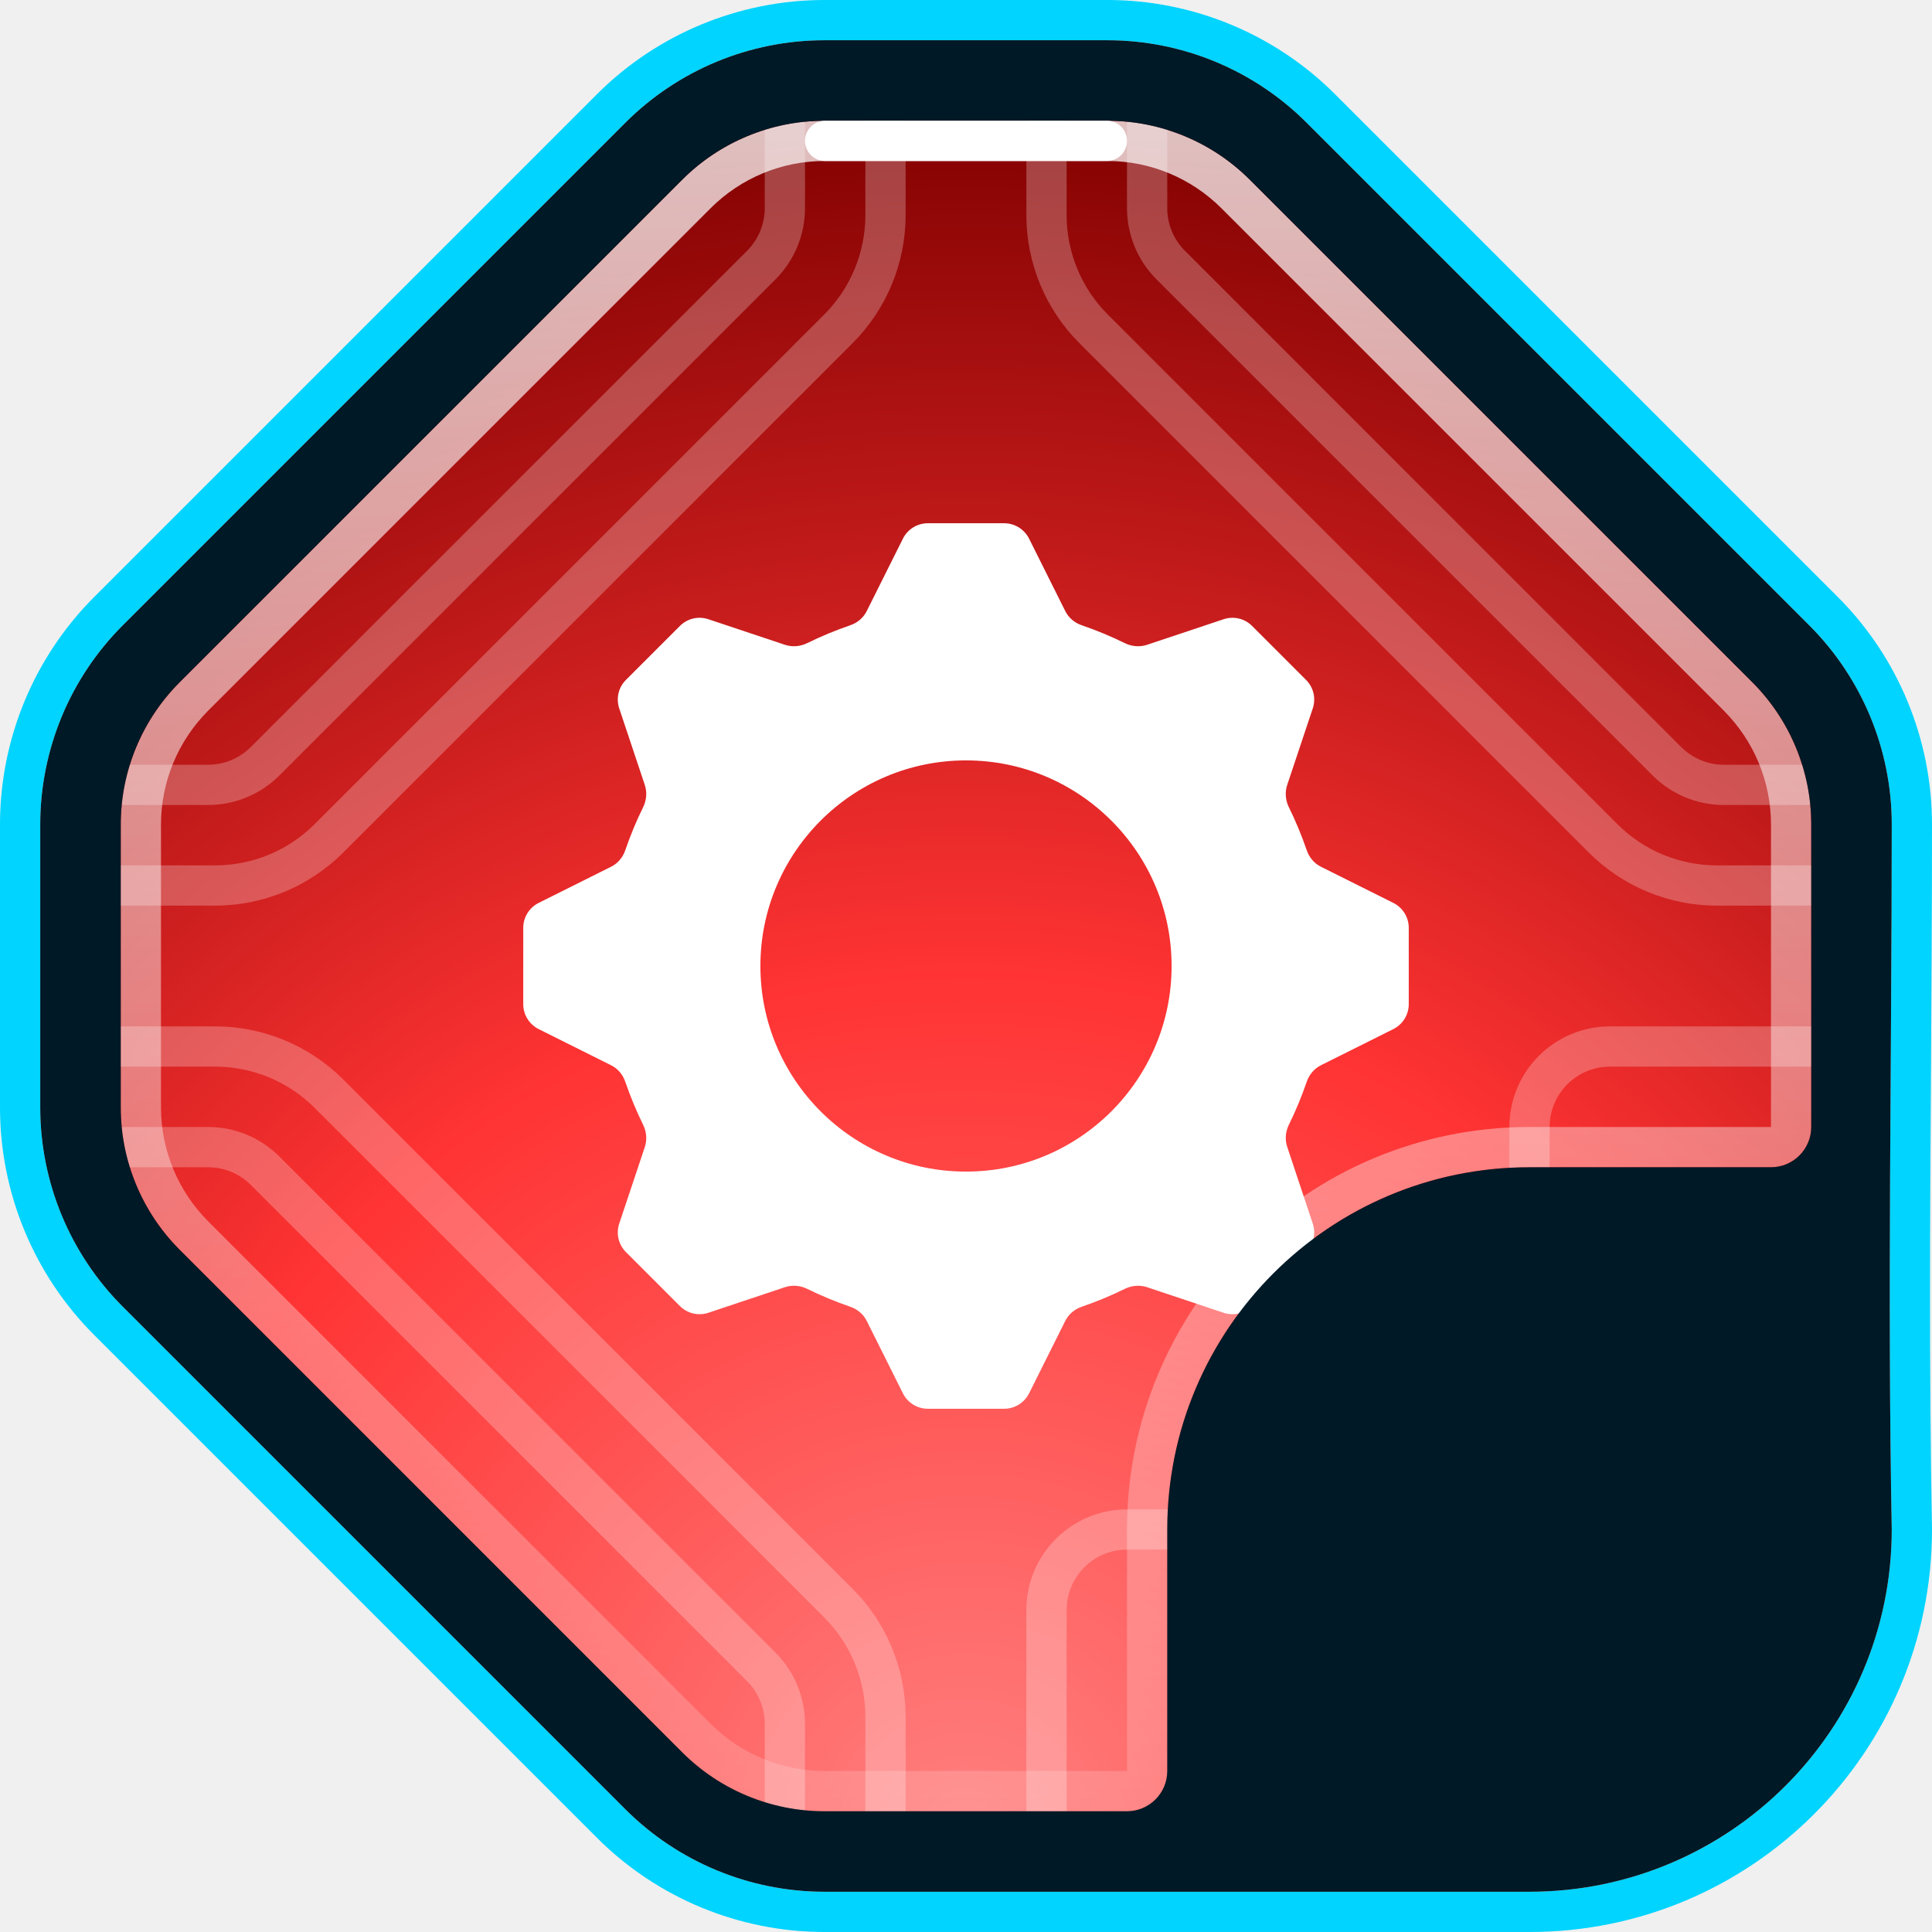
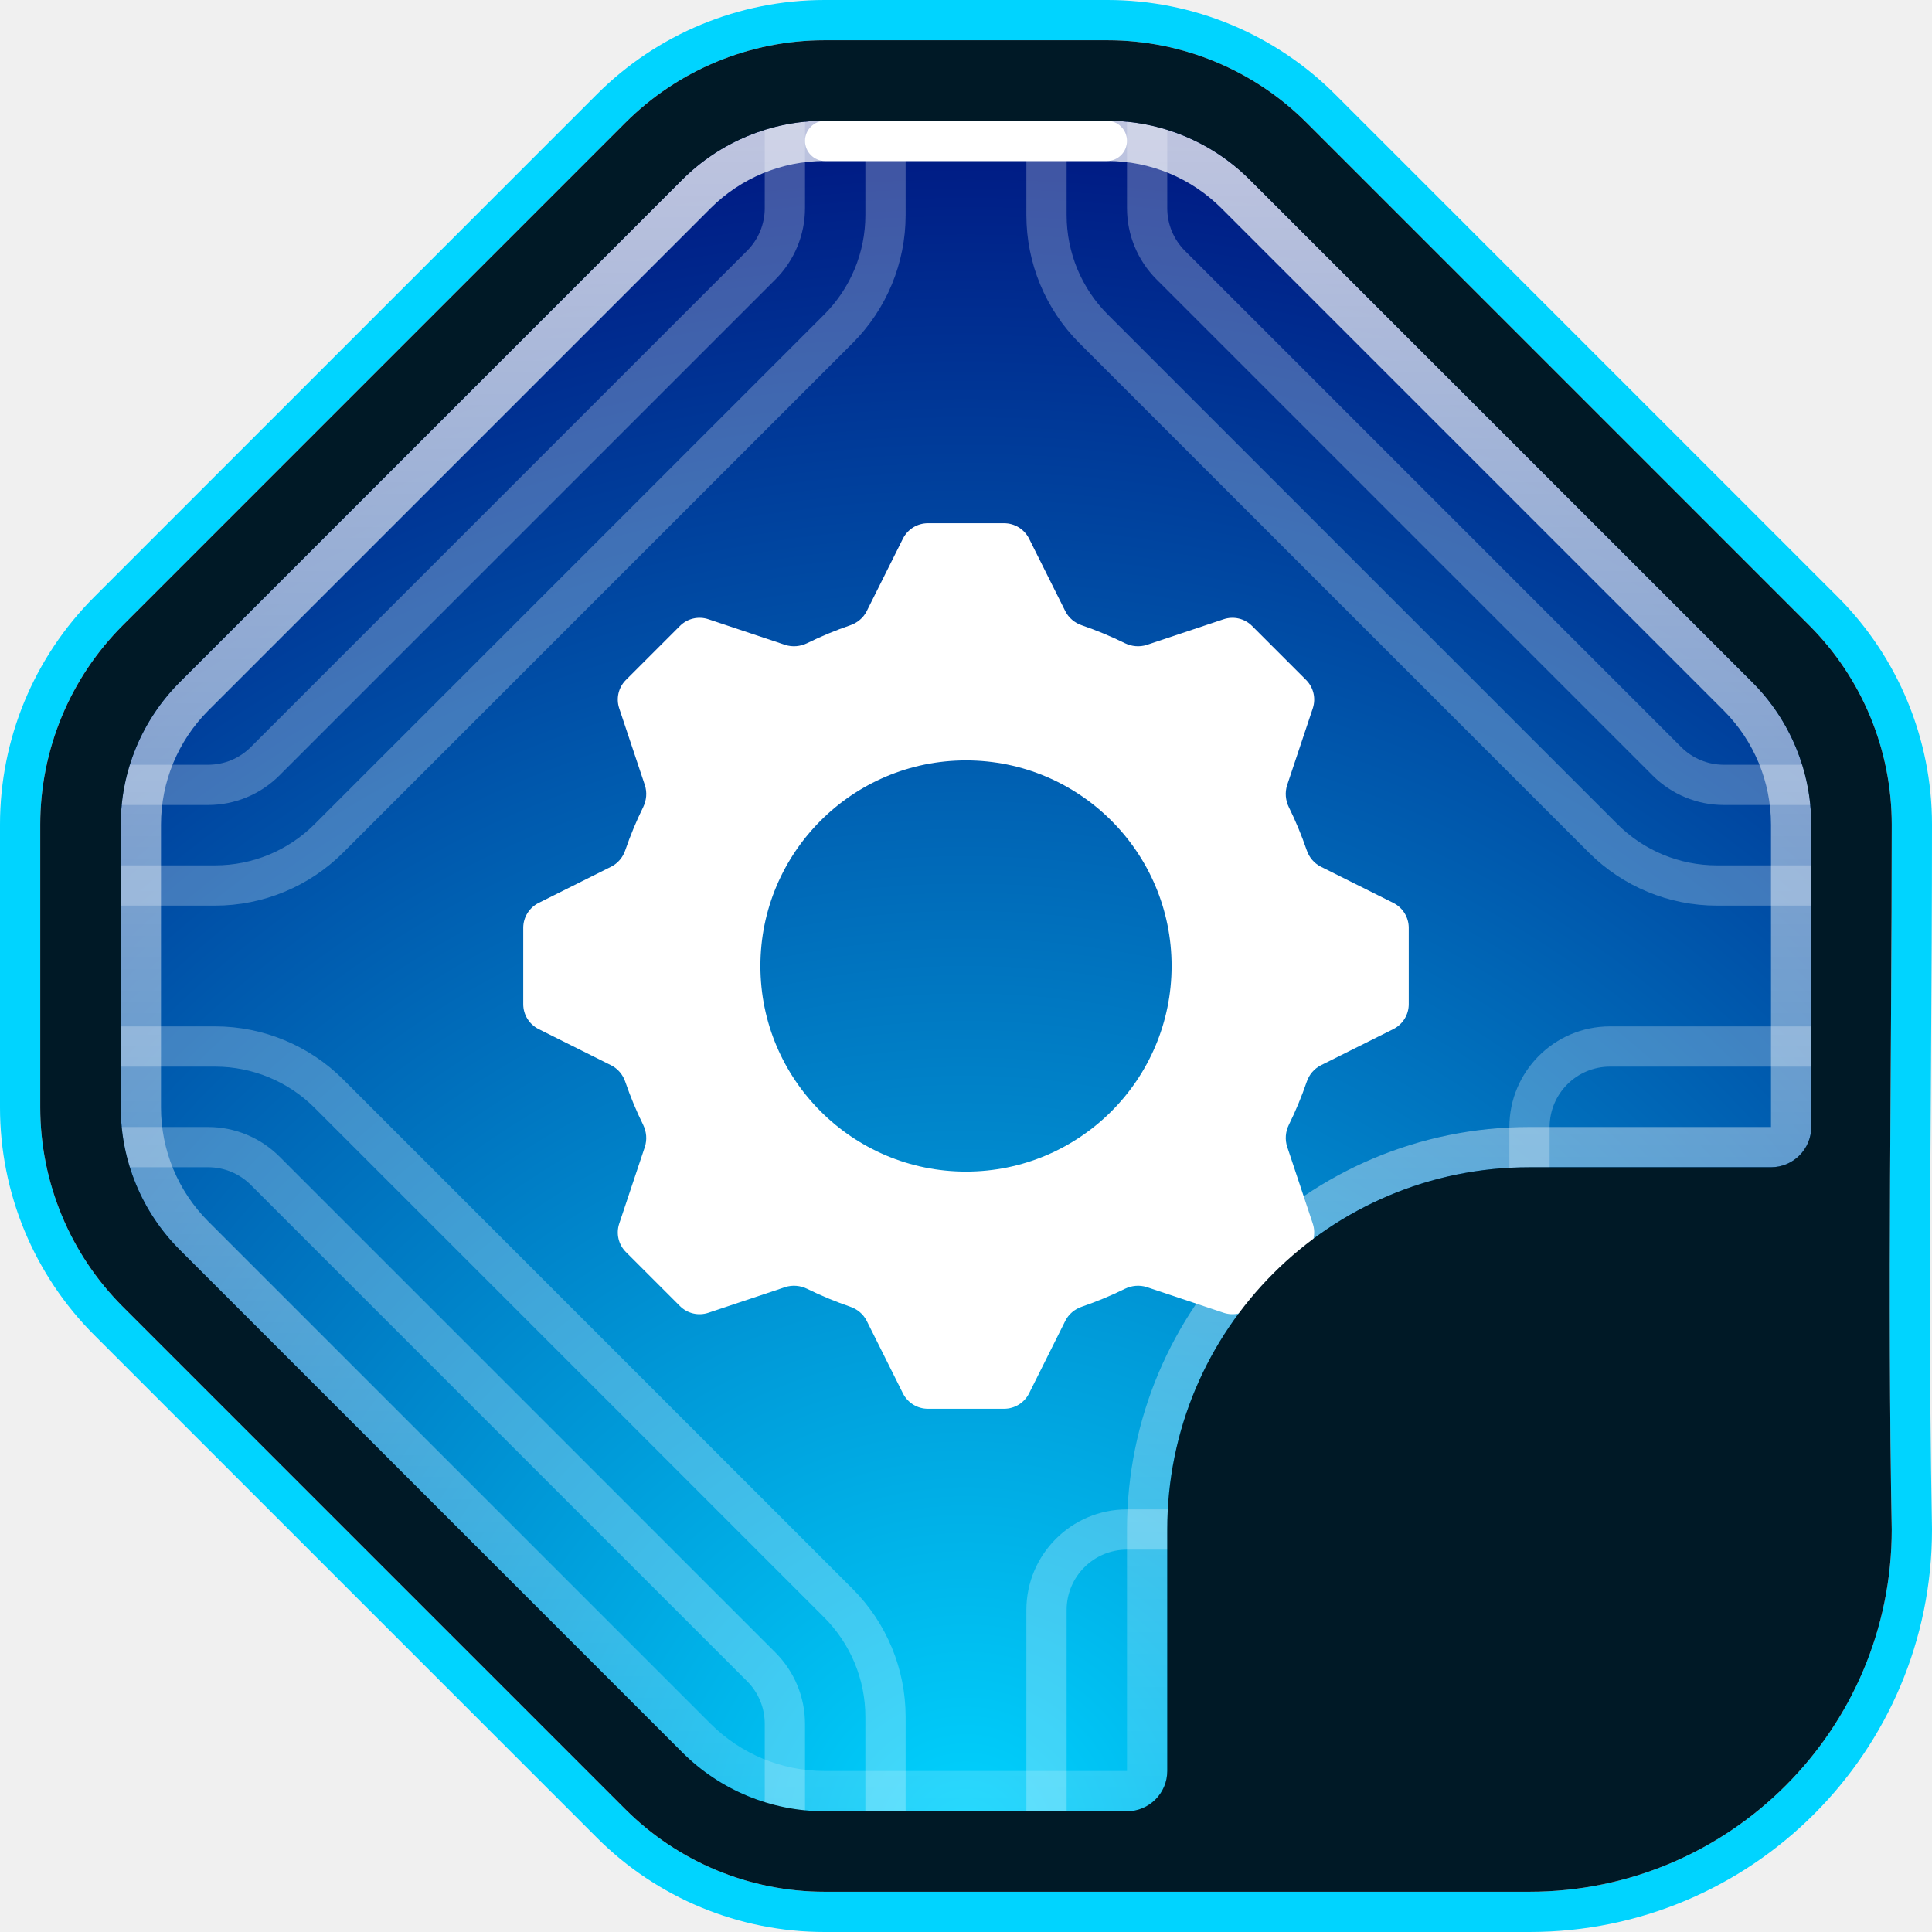
<svg xmlns="http://www.w3.org/2000/svg" width="24" height="24" viewBox="0 0 24 24" fill="none">
  <path fill-rule="evenodd" clip-rule="evenodd" d="M24 19C24 21.761 21.761 24 19 24H10.243C9.182 24 8.164 23.579 7.414 22.828L1.172 16.586C0.421 15.836 0 14.818 0 13.757V10.243C0 9.182 0.421 8.164 1.172 7.414L7.414 1.172C8.164 0.421 9.182 0 10.243 0H13.757C14.818 0 15.836 0.421 16.586 1.172L22.828 7.414C23.579 8.164 24 9.182 24 10.243C24 11.222 23.994 12.198 23.988 13.173C23.975 15.116 23.963 17.052 24 18.991L24 19ZM23.5 19C23.463 17.055 23.475 15.108 23.488 13.161C23.494 12.188 23.5 11.215 23.5 10.243C23.5 9.314 23.131 8.424 22.475 7.768L16.232 1.525C15.576 0.869 14.686 0.5 13.757 0.5H10.243C9.314 0.5 8.424 0.869 7.768 1.525L1.525 7.768C0.869 8.424 0.5 9.314 0.5 10.243V13.757C0.5 14.686 0.869 15.576 1.525 16.232L7.768 22.475C8.424 23.131 9.314 23.5 10.243 23.5H19C21.485 23.5 23.5 21.485 23.5 19Z" fill="#00D4FF" />
  <path d="M8.121 1.879L1.879 8.121C1.316 8.684 1 9.447 1 10.243V13.757C1 14.553 1.316 15.316 1.879 15.879L8.121 22.121C8.684 22.684 9.447 23 10.243 23H13.757C14.553 23 15.316 22.684 15.879 22.121L22.121 15.879C22.684 15.316 23 14.553 23 13.757V10.243C23 9.447 22.684 8.684 22.121 8.121L15.879 1.879C15.316 1.316 14.553 1 13.757 1H10.243C9.447 1 8.684 1.316 8.121 1.879Z" fill="url(#paint0_radial_5931_37321)" />
  <path fill-rule="evenodd" clip-rule="evenodd" d="M10 1V2.586C10 2.917 9.868 3.235 9.634 3.47L3.47 9.634C3.235 9.868 2.917 10 2.586 10H1V9.5H2.586C2.785 9.5 2.975 9.421 3.116 9.28L9.28 3.116C9.421 2.975 9.5 2.785 9.5 2.586V1H10ZM14 1V2.586C14 2.917 14.132 3.235 14.366 3.47L20.53 9.634C20.765 9.868 21.083 10 21.414 10H23V9.5H21.414C21.215 9.5 21.024 9.421 20.884 9.28L14.72 3.116C14.579 2.975 14.5 2.785 14.5 2.586V1H14ZM10 21.414V23H9.5V21.414C9.5 21.215 9.421 21.024 9.28 20.884L3.116 14.72C2.975 14.579 2.785 14.5 2.586 14.5H1V14H2.586C2.917 14 3.235 14.132 3.47 14.366L9.634 20.53C9.868 20.765 10 21.083 10 21.414ZM11.25 1V2.672C11.25 3.268 11.013 3.841 10.591 4.263L4.263 10.591C3.841 11.013 3.268 11.25 2.672 11.25H1V10.75H2.672C3.136 10.75 3.581 10.566 3.909 10.237L10.237 3.909C10.566 3.581 10.75 3.136 10.75 2.672V1H11.25ZM12.75 2.672V1H13.25V2.672C13.25 3.136 13.434 3.581 13.763 3.909L20.091 10.237C20.419 10.566 20.864 10.75 21.328 10.75H23V11.25H21.328C20.732 11.25 20.159 11.013 19.737 10.591L13.409 4.263C12.987 3.841 12.75 3.268 12.75 2.672ZM11.25 23V21.328C11.25 20.732 11.013 20.159 10.591 19.737L4.263 13.409C3.841 12.987 3.268 12.75 2.672 12.75H1V13.25H2.672C3.136 13.25 3.581 13.434 3.909 13.763L10.237 20.091C10.566 20.419 10.75 20.864 10.75 21.328V23H11.25ZM12.75 20V23H13.25V20C13.25 19.586 13.586 19.25 14 19.25H15V18.75H14C13.31 18.75 12.75 19.31 12.75 20ZM20 12.75C19.31 12.75 18.75 13.31 18.75 14V15H19.25V14C19.25 13.586 19.586 13.25 20 13.25H23V12.75H20Z" fill="white" fill-opacity="0.25" />
  <path fill-rule="evenodd" clip-rule="evenodd" d="M10.243 2C9.712 2 9.204 2.211 8.828 2.586L2.586 8.828C2.211 9.204 2 9.712 2 10.243V13.757C2 14.288 2.211 14.796 2.586 15.172L8.828 21.414C9.204 21.789 9.712 22 10.243 22H14V19C14 16.239 16.239 14 19 14H22V10.243C22 9.712 21.789 9.204 21.414 8.828L15.172 2.586C14.796 2.211 14.288 2 13.757 2H10.243ZM10.243 1.5C9.58 1.5 8.944 1.763 8.475 2.232L2.232 8.475C1.763 8.944 1.5 9.58 1.5 10.243V13.757C1.5 14.42 1.763 15.056 2.232 15.525L8.475 21.768C8.944 22.237 9.58 22.5 10.243 22.5H14C14.276 22.5 14.5 22.276 14.5 22V19C14.5 16.515 16.515 14.5 19 14.5H22C22.276 14.5 22.5 14.276 22.5 14V10.243C22.5 9.58 22.237 8.944 21.768 8.475L15.525 2.232C15.056 1.763 14.42 1.5 13.757 1.5H10.243Z" fill="url(#paint1_linear_5931_37321)" />
  <path fill-rule="evenodd" clip-rule="evenodd" d="M11.525 6.5C11.395 6.5 11.276 6.574 11.217 6.69L10.767 7.591C10.725 7.675 10.65 7.738 10.56 7.768C10.377 7.831 10.198 7.905 10.026 7.99C9.941 8.031 9.844 8.04 9.754 8.011L8.799 7.692C8.675 7.651 8.539 7.683 8.447 7.775L7.775 8.447C7.683 8.539 7.651 8.675 7.692 8.799L8.011 9.754C8.04 9.844 8.031 9.941 7.99 10.026C7.905 10.198 7.831 10.377 7.768 10.56C7.738 10.65 7.675 10.725 7.591 10.767L6.69 11.217C6.574 11.276 6.5 11.395 6.5 11.525V12.475C6.5 12.605 6.574 12.724 6.69 12.783L7.591 13.233C7.675 13.275 7.738 13.35 7.768 13.44C7.831 13.623 7.905 13.802 7.99 13.974C8.031 14.059 8.04 14.156 8.011 14.246L7.692 15.201C7.651 15.325 7.683 15.461 7.775 15.553L8.447 16.225C8.539 16.317 8.675 16.349 8.799 16.308L9.754 15.989C9.844 15.96 9.942 15.969 10.026 16.01C10.198 16.095 10.377 16.169 10.56 16.232C10.65 16.262 10.725 16.325 10.767 16.409L11.217 17.31C11.276 17.426 11.395 17.5 11.525 17.5H12.475C12.605 17.5 12.724 17.426 12.783 17.31L13.233 16.409C13.275 16.325 13.35 16.262 13.44 16.232C13.623 16.169 13.802 16.095 13.974 16.01C14.059 15.969 14.156 15.96 14.246 15.989L15.201 16.308C15.325 16.349 15.461 16.317 15.553 16.225L16.225 15.553C16.317 15.461 16.349 15.325 16.308 15.201L15.99 14.246C15.96 14.156 15.969 14.058 16.01 13.974C16.095 13.802 16.169 13.623 16.232 13.44C16.262 13.35 16.325 13.275 16.409 13.233L17.31 12.783C17.426 12.724 17.5 12.605 17.5 12.475V11.525C17.5 11.395 17.426 11.276 17.31 11.217L16.409 10.767C16.325 10.725 16.262 10.65 16.232 10.56C16.169 10.377 16.095 10.198 16.01 10.026C15.969 9.942 15.96 9.844 15.989 9.754L16.308 8.799C16.349 8.675 16.317 8.539 16.225 8.447L15.553 7.775C15.461 7.683 15.325 7.651 15.201 7.692L14.246 8.011C14.156 8.04 14.059 8.031 13.974 7.99C13.802 7.905 13.623 7.831 13.44 7.768C13.35 7.738 13.275 7.675 13.233 7.591L12.783 6.69C12.724 6.574 12.605 6.5 12.475 6.5H11.525ZM12 14.554C13.41 14.554 14.554 13.41 14.554 12C14.554 10.59 13.41 9.446 12 9.446C10.59 9.446 9.446 10.59 9.446 12C9.446 13.41 10.59 14.554 12 14.554Z" fill="white" />
  <path fill-rule="evenodd" clip-rule="evenodd" d="M10.243 23.5C9.314 23.5 8.424 23.131 7.768 22.475L1.525 16.232C0.869 15.576 0.5 14.686 0.5 13.757V10.243C0.5 9.314 0.869 8.424 1.525 7.768L7.768 1.525C8.424 0.869 9.314 0.5 10.243 0.5H13.757C14.686 0.5 15.576 0.869 16.232 1.525L22.475 7.768C23.131 8.424 23.5 9.314 23.5 10.243C23.5 13.161 23.445 16.083 23.5 19C23.5 21.485 21.485 23.5 19 23.5C15.979 23.5 13.28 23.5 10.243 23.5ZM8.475 2.232C8.944 1.763 9.58 1.5 10.243 1.5H13.757C14.42 1.5 15.056 1.763 15.525 2.232L21.768 8.475C22.237 8.944 22.5 9.58 22.5 10.243V14C22.5 14.276 22.276 14.5 22 14.5H19C16.515 14.5 14.5 16.515 14.5 19V22C14.5 22.276 14.276 22.5 14 22.5H10.243C9.58 22.5 8.944 22.237 8.475 21.768L2.232 15.525C1.763 15.056 1.5 14.42 1.5 13.757V10.243C1.5 9.58 1.763 8.944 2.232 8.475L8.475 2.232Z" fill="#001926" />
  <rect x="10" y="1.5" width="4" height="0.5" rx="0.25" fill="white" />
  <defs>
    <radialGradient id="paint0_radial_5931_37321" cx="0" cy="0" r="1" gradientUnits="userSpaceOnUse" gradientTransform="translate(12 23) rotate(-90) scale(22)">
-       <stop stop-color="#FF8080" />
-       <stop offset="0.496" stop-color="#FF3333" />
-       <stop offset="1" stop-color="#800000" />
+       <stop stop-color="#00D4FF" />
+       <stop offset="1" stop-color="#001580" />
    </radialGradient>
    <linearGradient id="paint1_linear_5931_37321" x1="12" y1="1.5" x2="12" y2="22.5" gradientUnits="userSpaceOnUse">
      <stop stop-color="white" stop-opacity="0.75" />
      <stop offset="1" stop-color="white" stop-opacity="0.15" />
    </linearGradient>
  </defs>
</svg>
